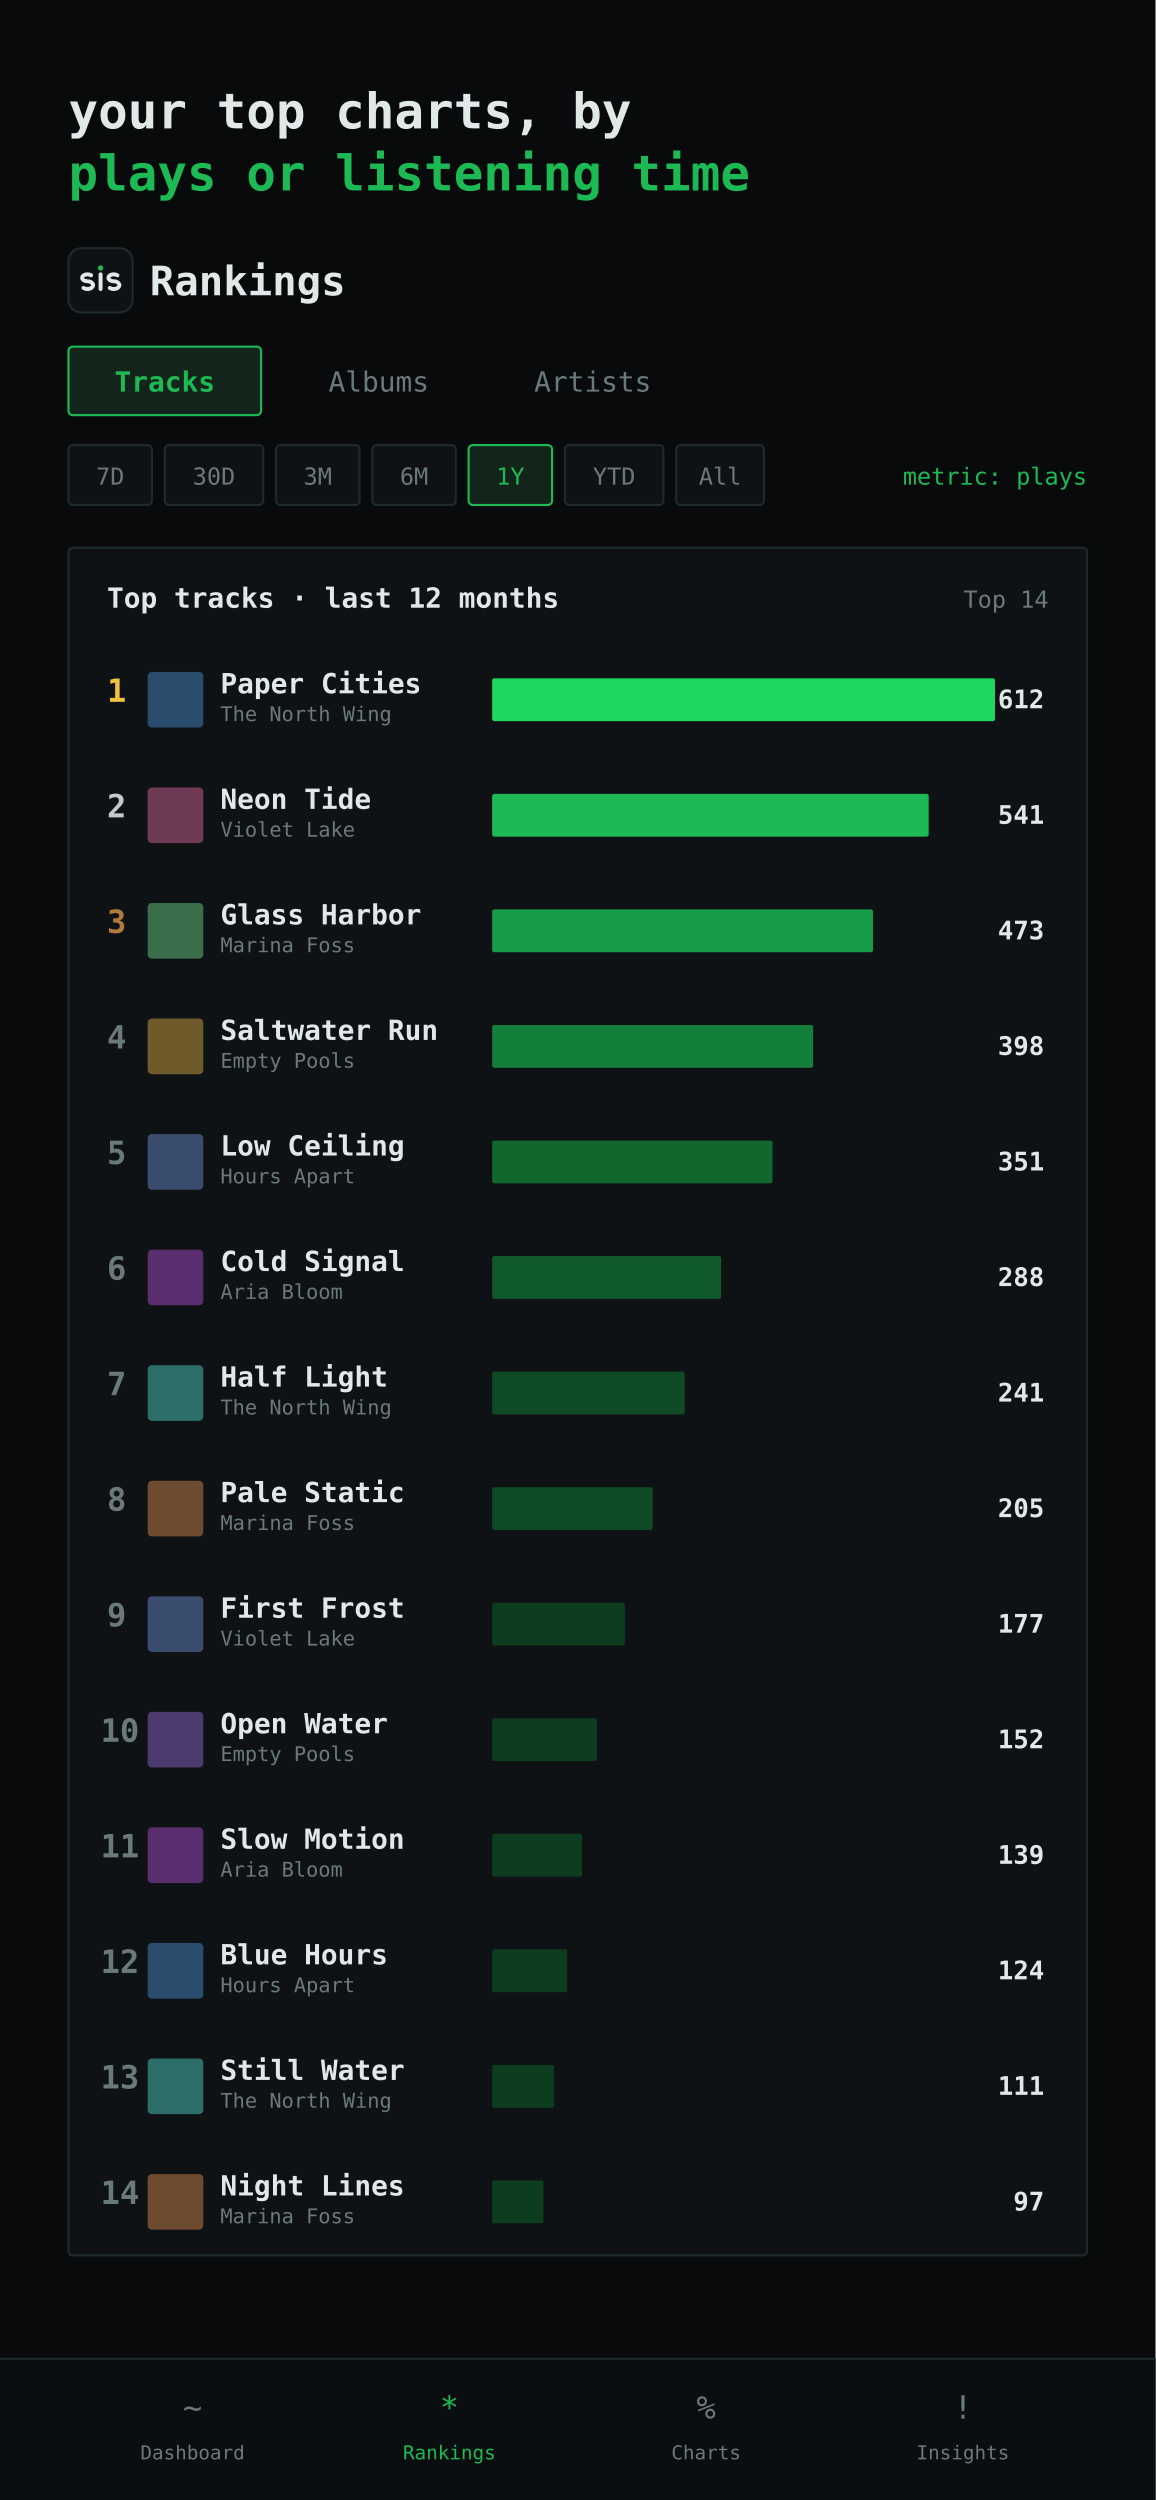
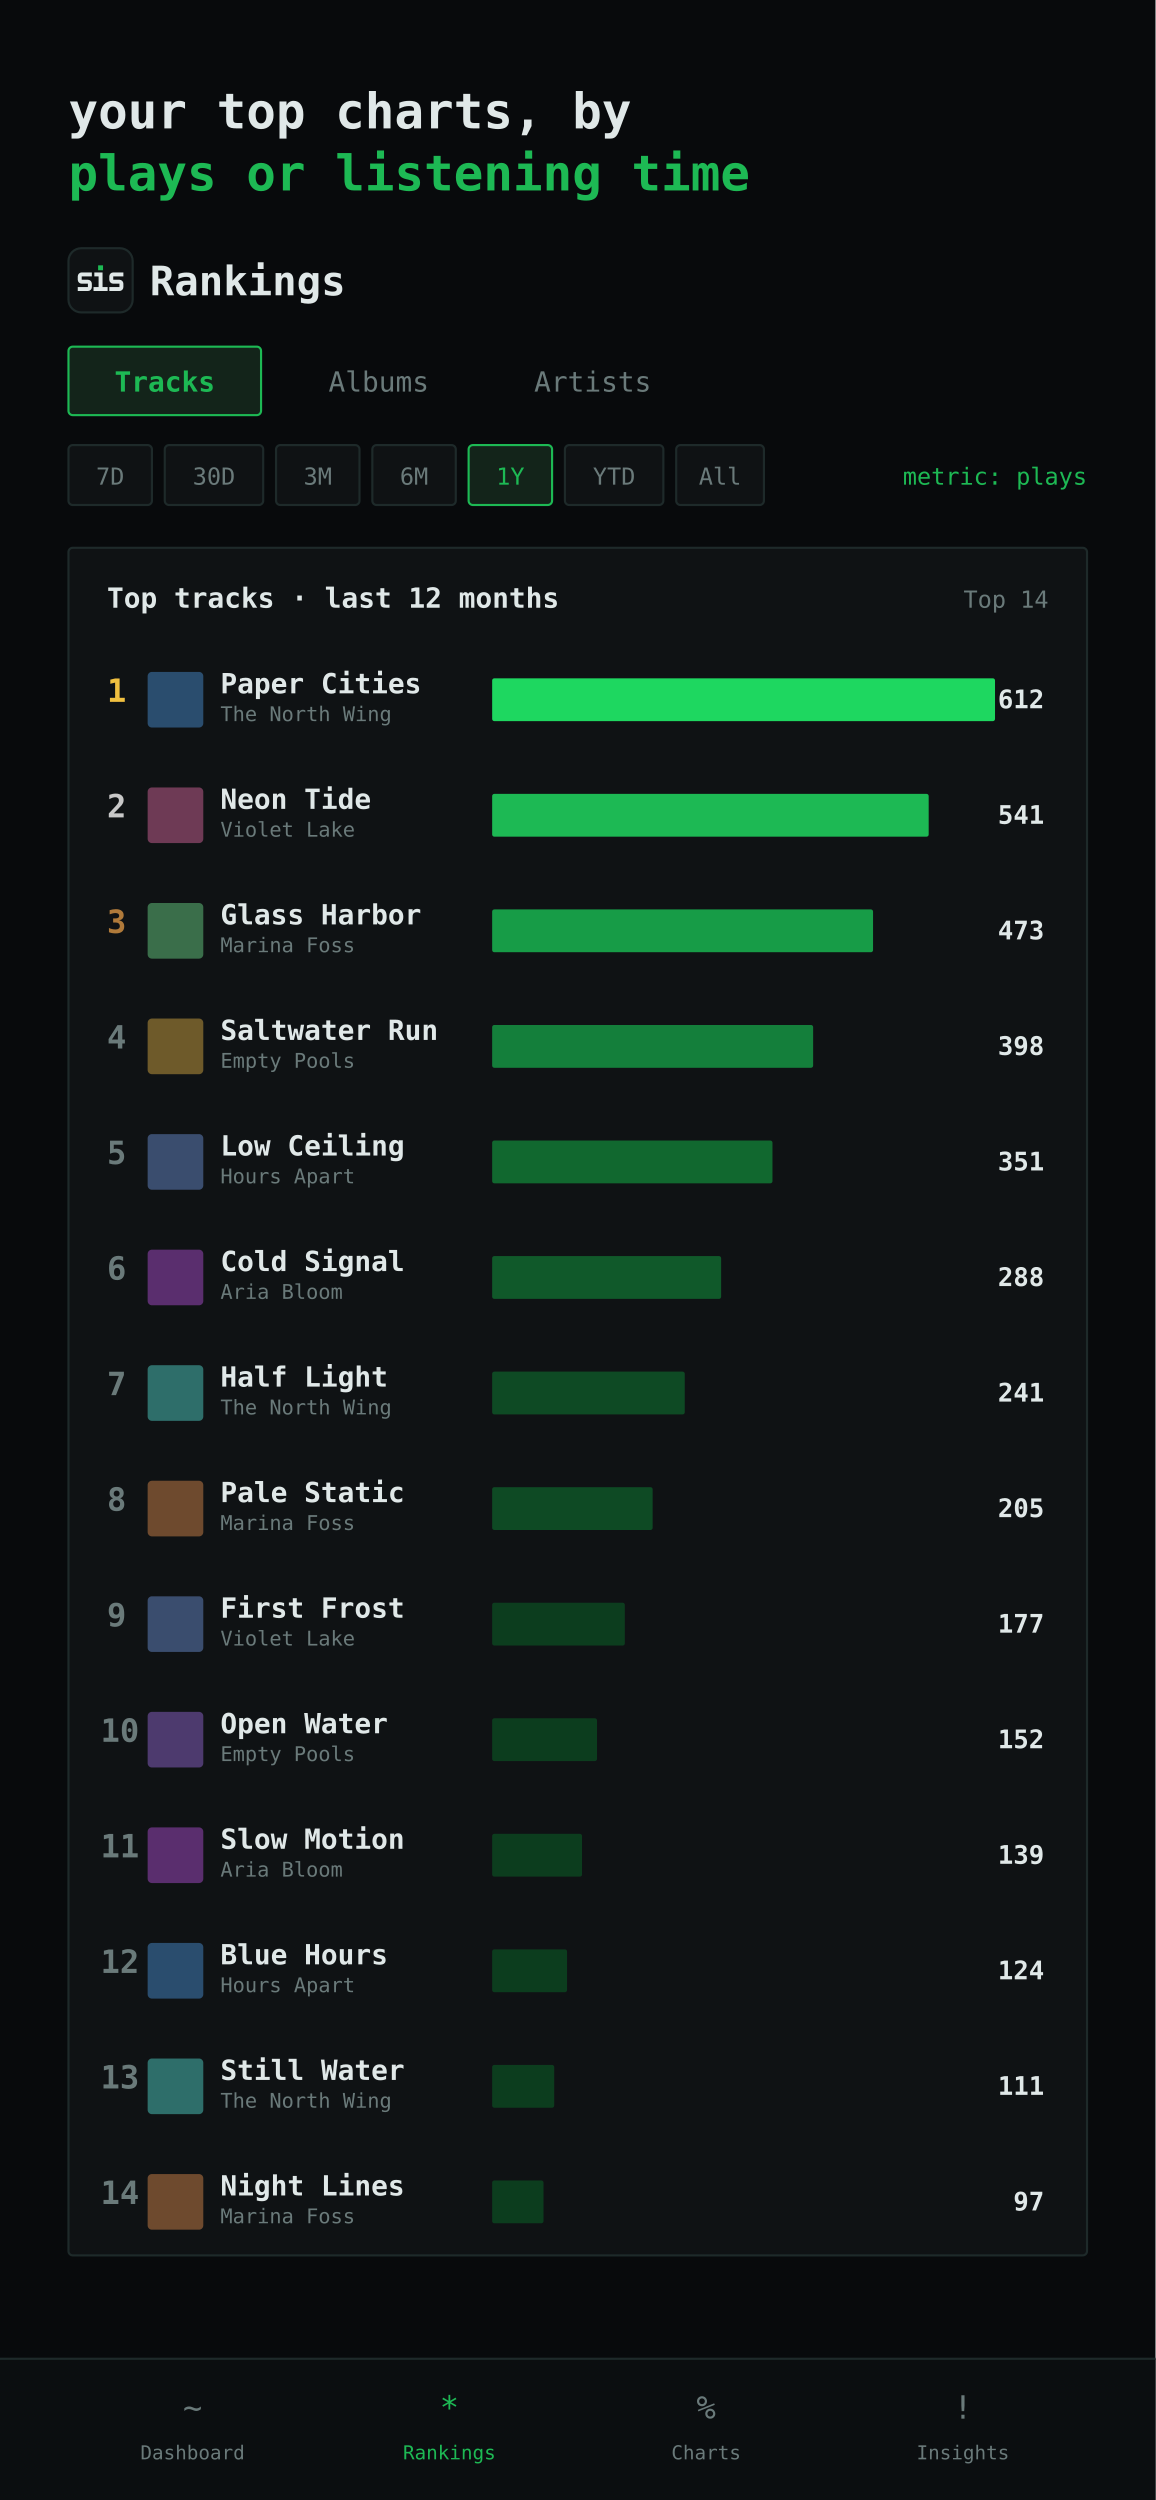
<svg xmlns="http://www.w3.org/2000/svg" width="1284" height="2778" viewBox="0 0 1080 2336.64" font-family="DejaVu Sans Mono, monospace">
  <rect width="1080" height="2336.64" fill="#080a0c" />
  <text x="64" y="120" font-size="46" font-weight="700" fill="#e0e8e8">your top charts, by</text>
  <text x="64" y="178" font-size="46" font-weight="700" fill="#1db954">plays or listening time</text>
  <g transform="translate(0,232)">
    <rect x="64" y="0" width="60" height="60" rx="12" fill="#0f1214" stroke="#1e2a2a" stroke-width="2" />
-     <g transform="translate(74.59 16) scale(0.2641) translate(0 -16.12)">
-       <path d="M40.06 51.43A18.8 12.22 0 1 0 27 72.44A20 13.78 0 1 1 13.11 96.13M73.5 100V48M133.06 51.43A18.8 12.22 0 1 0 120 72.44A20 13.78 0 1 1 106.11 96.13" fill="none" stroke="#e0e8e8" stroke-width="14" stroke-linecap="round" stroke-linejoin="round" />
-       <circle cx="73.5" cy="25.62" r="9.5" fill="#1db954" />
+     <g transform="translate(72.68 16) scale(0.2632) translate(0 -15.8)">
+       <path d="M43 48H14A7 7 0 0 0 7 55V67A7 7 0 0 0 14 74H36A7 7 0 0 1 43 81V93A7 7 0 0 1 36 100H7M81 100V48M65.88 48H81M63 100H99M155 48H126A7 7 0 0 0 119 55V67A7 7 0 0 0 126 74H148A7 7 0 0 1 155 81V93A7 7 0 0 1 148 100H119" fill="none" stroke="#e0e8e8" stroke-width="14" stroke-linecap="square" stroke-linejoin="miter" />
+       <rect x="72.25" y="15.8" width="17.5" height="17.5" fill="#1db954" />
    </g>
    <text x="140" y="44" font-size="38" font-weight="700" fill="#e0e8e8">Rankings</text>
  </g>
  <g transform="translate(64,324)">
    <rect x="0" y="0" width="180" height="64" rx="4" fill="#13241a" stroke="#1db954" stroke-width="2" />
    <text x="90" y="42" font-size="26" font-weight="700" fill="#1db954" text-anchor="middle">Tracks</text>
    <text x="290" y="42" font-size="26" fill="#6a7a7a" text-anchor="middle">Albums</text>
    <text x="490" y="42" font-size="26" fill="#6a7a7a" text-anchor="middle">Artists</text>
  </g>
  <g transform="translate(64,416)" font-size="22">
    <rect x="0" y="0" width="78" height="56" rx="4" fill="#0f1214" stroke="#1e2a2a" stroke-width="2" />
    <text x="39" y="37" fill="#6a7a7a" text-anchor="middle">7D</text>
    <rect x="90" y="0" width="92" height="56" rx="4" fill="#0f1214" stroke="#1e2a2a" stroke-width="2" />
    <text x="136" y="37" fill="#6a7a7a" text-anchor="middle">30D</text>
    <rect x="194" y="0" width="78" height="56" rx="4" fill="#0f1214" stroke="#1e2a2a" stroke-width="2" />
    <text x="233" y="37" fill="#6a7a7a" text-anchor="middle">3M</text>
    <rect x="284" y="0" width="78" height="56" rx="4" fill="#0f1214" stroke="#1e2a2a" stroke-width="2" />
    <text x="323" y="37" fill="#6a7a7a" text-anchor="middle">6M</text>
    <rect x="374" y="0" width="78" height="56" rx="4" fill="#13241a" stroke="#1db954" stroke-width="2" />
    <text x="413" y="37" fill="#1db954" text-anchor="middle">1Y</text>
    <rect x="464" y="0" width="92" height="56" rx="4" fill="#0f1214" stroke="#1e2a2a" stroke-width="2" />
    <text x="510" y="37" fill="#6a7a7a" text-anchor="middle">YTD</text>
    <rect x="568" y="0" width="82" height="56" rx="4" fill="#0f1214" stroke="#1e2a2a" stroke-width="2" />
    <text x="609" y="37" fill="#6a7a7a" text-anchor="middle">All</text>
    <text x="952" y="37" font-size="22" fill="#1db954" text-anchor="end">metric: plays</text>
  </g>
  <g transform="translate(64,512)">
    <rect width="952" height="1596" rx="4" fill="#0f1214" stroke="#1e2a2a" stroke-width="2" />
    <text x="36" y="56" font-size="26" font-weight="700" fill="#e0e8e8">Top tracks · last 12 months</text>
    <text x="916" y="56" font-size="22" fill="#6a7a7a" text-anchor="end">Top 14</text>
    <g transform="translate(36,96)" font-size="24">
      <text x="0" y="48" font-size="30" font-weight="700" fill="#f0c040">1</text>
      <rect x="38" y="20" width="52" height="52" rx="4" fill="#2a4d6e" />
      <text x="106" y="40" font-size="26" font-weight="700" fill="#e0e8e8">Paper Cities</text>
      <text x="106" y="66" font-size="19" fill="#6a7a7a">The North Wing</text>
      <rect x="360" y="26" width="470" height="40" rx="2" fill="#1ed760" />
      <text x="876" y="54" font-weight="700" fill="#e0e8e8" text-anchor="end">612</text>
      <g transform="translate(0,108)">
        <text x="0" y="48" font-size="30" font-weight="700" fill="#c8c8c8">2</text>
        <rect x="38" y="20" width="52" height="52" rx="4" fill="#6e3a55" />
        <text x="106" y="40" font-size="26" font-weight="700" fill="#e0e8e8">Neon Tide</text>
        <text x="106" y="66" font-size="19" fill="#6a7a7a">Violet Lake</text>
        <rect x="360" y="26" width="408" height="40" rx="2" fill="#1db954" />
        <text x="876" y="54" font-weight="700" fill="#e0e8e8" text-anchor="end">541</text>
      </g>
      <g transform="translate(0,216)">
        <text x="0" y="48" font-size="30" font-weight="700" fill="#b07a3a">3</text>
        <rect x="38" y="20" width="52" height="52" rx="4" fill="#3a6e4a" />
        <text x="106" y="40" font-size="26" font-weight="700" fill="#e0e8e8">Glass Harbor</text>
        <text x="106" y="66" font-size="19" fill="#6a7a7a">Marina Foss</text>
        <rect x="360" y="26" width="356" height="40" rx="2" fill="#179c47" />
        <text x="876" y="54" font-weight="700" fill="#e0e8e8" text-anchor="end">473</text>
      </g>
      <g transform="translate(0,324)">
        <text x="0" y="48" font-size="30" font-weight="700" fill="#6a7a7a">4</text>
        <rect x="38" y="20" width="52" height="52" rx="4" fill="#6e5a2a" />
        <text x="106" y="40" font-size="26" font-weight="700" fill="#e0e8e8">Saltwater Run</text>
        <text x="106" y="66" font-size="19" fill="#6a7a7a">Empty Pools</text>
        <rect x="360" y="26" width="300" height="40" rx="2" fill="#147f3b" />
        <text x="876" y="54" font-weight="700" fill="#e0e8e8" text-anchor="end">398</text>
      </g>
      <g transform="translate(0,432)">
        <text x="0" y="48" font-size="30" font-weight="700" fill="#6a7a7a">5</text>
        <rect x="38" y="20" width="52" height="52" rx="4" fill="#3a4d6e" />
        <text x="106" y="40" font-size="26" font-weight="700" fill="#e0e8e8">Low Ceiling</text>
        <text x="106" y="66" font-size="19" fill="#6a7a7a">Hours Apart</text>
        <rect x="360" y="26" width="262" height="40" rx="2" fill="#11682f" />
        <text x="876" y="54" font-weight="700" fill="#e0e8e8" text-anchor="end">351</text>
      </g>
      <g transform="translate(0,540)">
        <text x="0" y="48" font-size="30" font-weight="700" fill="#6a7a7a">6</text>
        <rect x="38" y="20" width="52" height="52" rx="4" fill="#5a2e6e" />
        <text x="106" y="40" font-size="26" font-weight="700" fill="#e0e8e8">Cold Signal</text>
        <text x="106" y="66" font-size="19" fill="#6a7a7a">Aria Bloom</text>
        <rect x="360" y="26" width="214" height="40" rx="2" fill="#10592a" />
        <text x="876" y="54" font-weight="700" fill="#e0e8e8" text-anchor="end">288</text>
      </g>
      <g transform="translate(0,648)">
        <text x="0" y="48" font-size="30" font-weight="700" fill="#6a7a7a">7</text>
        <rect x="38" y="20" width="52" height="52" rx="4" fill="#2e6e6a" />
        <text x="106" y="40" font-size="26" font-weight="700" fill="#e0e8e8">Half Light</text>
        <text x="106" y="66" font-size="19" fill="#6a7a7a">The North Wing</text>
        <rect x="360" y="26" width="180" height="40" rx="2" fill="#0e4a24" />
        <text x="876" y="54" font-weight="700" fill="#e0e8e8" text-anchor="end">241</text>
      </g>
      <g transform="translate(0,756)">
        <text x="0" y="48" font-size="30" font-weight="700" fill="#6a7a7a">8</text>
        <rect x="38" y="20" width="52" height="52" rx="4" fill="#6e4a2e" />
        <text x="106" y="40" font-size="26" font-weight="700" fill="#e0e8e8">Pale Static</text>
        <text x="106" y="66" font-size="19" fill="#6a7a7a">Marina Foss</text>
        <rect x="360" y="26" width="150" height="40" rx="2" fill="#0e4a24" />
        <text x="876" y="54" font-weight="700" fill="#e0e8e8" text-anchor="end">205</text>
      </g>
      <g transform="translate(0,864)">
        <text x="0" y="48" font-size="30" font-weight="700" fill="#6a7a7a">9</text>
        <rect x="38" y="20" width="52" height="52" rx="4" fill="#3a4d6e" />
        <text x="106" y="40" font-size="26" font-weight="700" fill="#e0e8e8">First Frost</text>
        <text x="106" y="66" font-size="19" fill="#6a7a7a">Violet Lake</text>
        <rect x="360" y="26" width="124" height="40" rx="2" fill="#0c3d1e" />
        <text x="876" y="54" font-weight="700" fill="#e0e8e8" text-anchor="end">177</text>
      </g>
      <g transform="translate(0,972)">
        <text x="-6" y="48" font-size="30" font-weight="700" fill="#6a7a7a">10</text>
        <rect x="38" y="20" width="52" height="52" rx="4" fill="#4d3a6e" />
        <text x="106" y="40" font-size="26" font-weight="700" fill="#e0e8e8">Open Water</text>
        <text x="106" y="66" font-size="19" fill="#6a7a7a">Empty Pools</text>
        <rect x="360" y="26" width="98" height="40" rx="2" fill="#0c3d1e" />
        <text x="876" y="54" font-weight="700" fill="#e0e8e8" text-anchor="end">152</text>
      </g>
      <g transform="translate(0,1080)">
        <text x="-6" y="48" font-size="30" font-weight="700" fill="#6a7a7a">11</text>
        <rect x="38" y="20" width="52" height="52" rx="4" fill="#5a2e6e" />
        <text x="106" y="40" font-size="26" font-weight="700" fill="#e0e8e8">Slow Motion</text>
        <text x="106" y="66" font-size="19" fill="#6a7a7a">Aria Bloom</text>
        <rect x="360" y="26" width="84" height="40" rx="2" fill="#0c3d1e" />
        <text x="876" y="54" font-weight="700" fill="#e0e8e8" text-anchor="end">139</text>
      </g>
      <g transform="translate(0,1188)">
        <text x="-6" y="48" font-size="30" font-weight="700" fill="#6a7a7a">12</text>
        <rect x="38" y="20" width="52" height="52" rx="4" fill="#2a4d6e" />
        <text x="106" y="40" font-size="26" font-weight="700" fill="#e0e8e8">Blue Hours</text>
        <text x="106" y="66" font-size="19" fill="#6a7a7a">Hours Apart</text>
        <rect x="360" y="26" width="70" height="40" rx="2" fill="#0c3d1e" />
        <text x="876" y="54" font-weight="700" fill="#e0e8e8" text-anchor="end">124</text>
      </g>
      <g transform="translate(0,1296)">
        <text x="-6" y="48" font-size="30" font-weight="700" fill="#6a7a7a">13</text>
        <rect x="38" y="20" width="52" height="52" rx="4" fill="#2e6e6a" />
        <text x="106" y="40" font-size="26" font-weight="700" fill="#e0e8e8">Still Water</text>
        <text x="106" y="66" font-size="19" fill="#6a7a7a">The North Wing</text>
        <rect x="360" y="26" width="58" height="40" rx="2" fill="#0c3d1e" />
        <text x="876" y="54" font-weight="700" fill="#e0e8e8" text-anchor="end">111</text>
      </g>
      <g transform="translate(0,1404)">
        <text x="-6" y="48" font-size="30" font-weight="700" fill="#6a7a7a">14</text>
        <rect x="38" y="20" width="52" height="52" rx="4" fill="#6e4a2e" />
        <text x="106" y="40" font-size="26" font-weight="700" fill="#e0e8e8">Night Lines</text>
        <text x="106" y="66" font-size="19" fill="#6a7a7a">Marina Foss</text>
        <rect x="360" y="26" width="48" height="40" rx="2" fill="#0c3d1e" />
        <text x="876" y="54" font-weight="700" fill="#e0e8e8" text-anchor="end">97</text>
      </g>
    </g>
  </g>
  <g transform="translate(0,2204.64)">
    <rect x="0" y="0" width="1080" height="132" fill="#0b0e10" />
    <line x1="0" y1="0" x2="1080" y2="0" stroke="#1e2a2a" stroke-width="2" />
    <g text-anchor="middle">
      <text x="180" y="56" font-size="30" fill="#6a7a7a">~</text>
      <text x="180" y="94" font-size="18" fill="#6a7a7a">Dashboard</text>
      <text x="420" y="56" font-size="30" fill="#1db954">*</text>
      <text x="420" y="94" font-size="18" fill="#1db954">Rankings</text>
      <text x="660" y="56" font-size="30" fill="#6a7a7a">%</text>
      <text x="660" y="94" font-size="18" fill="#6a7a7a">Charts</text>
      <text x="900" y="56" font-size="30" fill="#6a7a7a">!</text>
      <text x="900" y="94" font-size="18" fill="#6a7a7a">Insights</text>
    </g>
  </g>
</svg>
